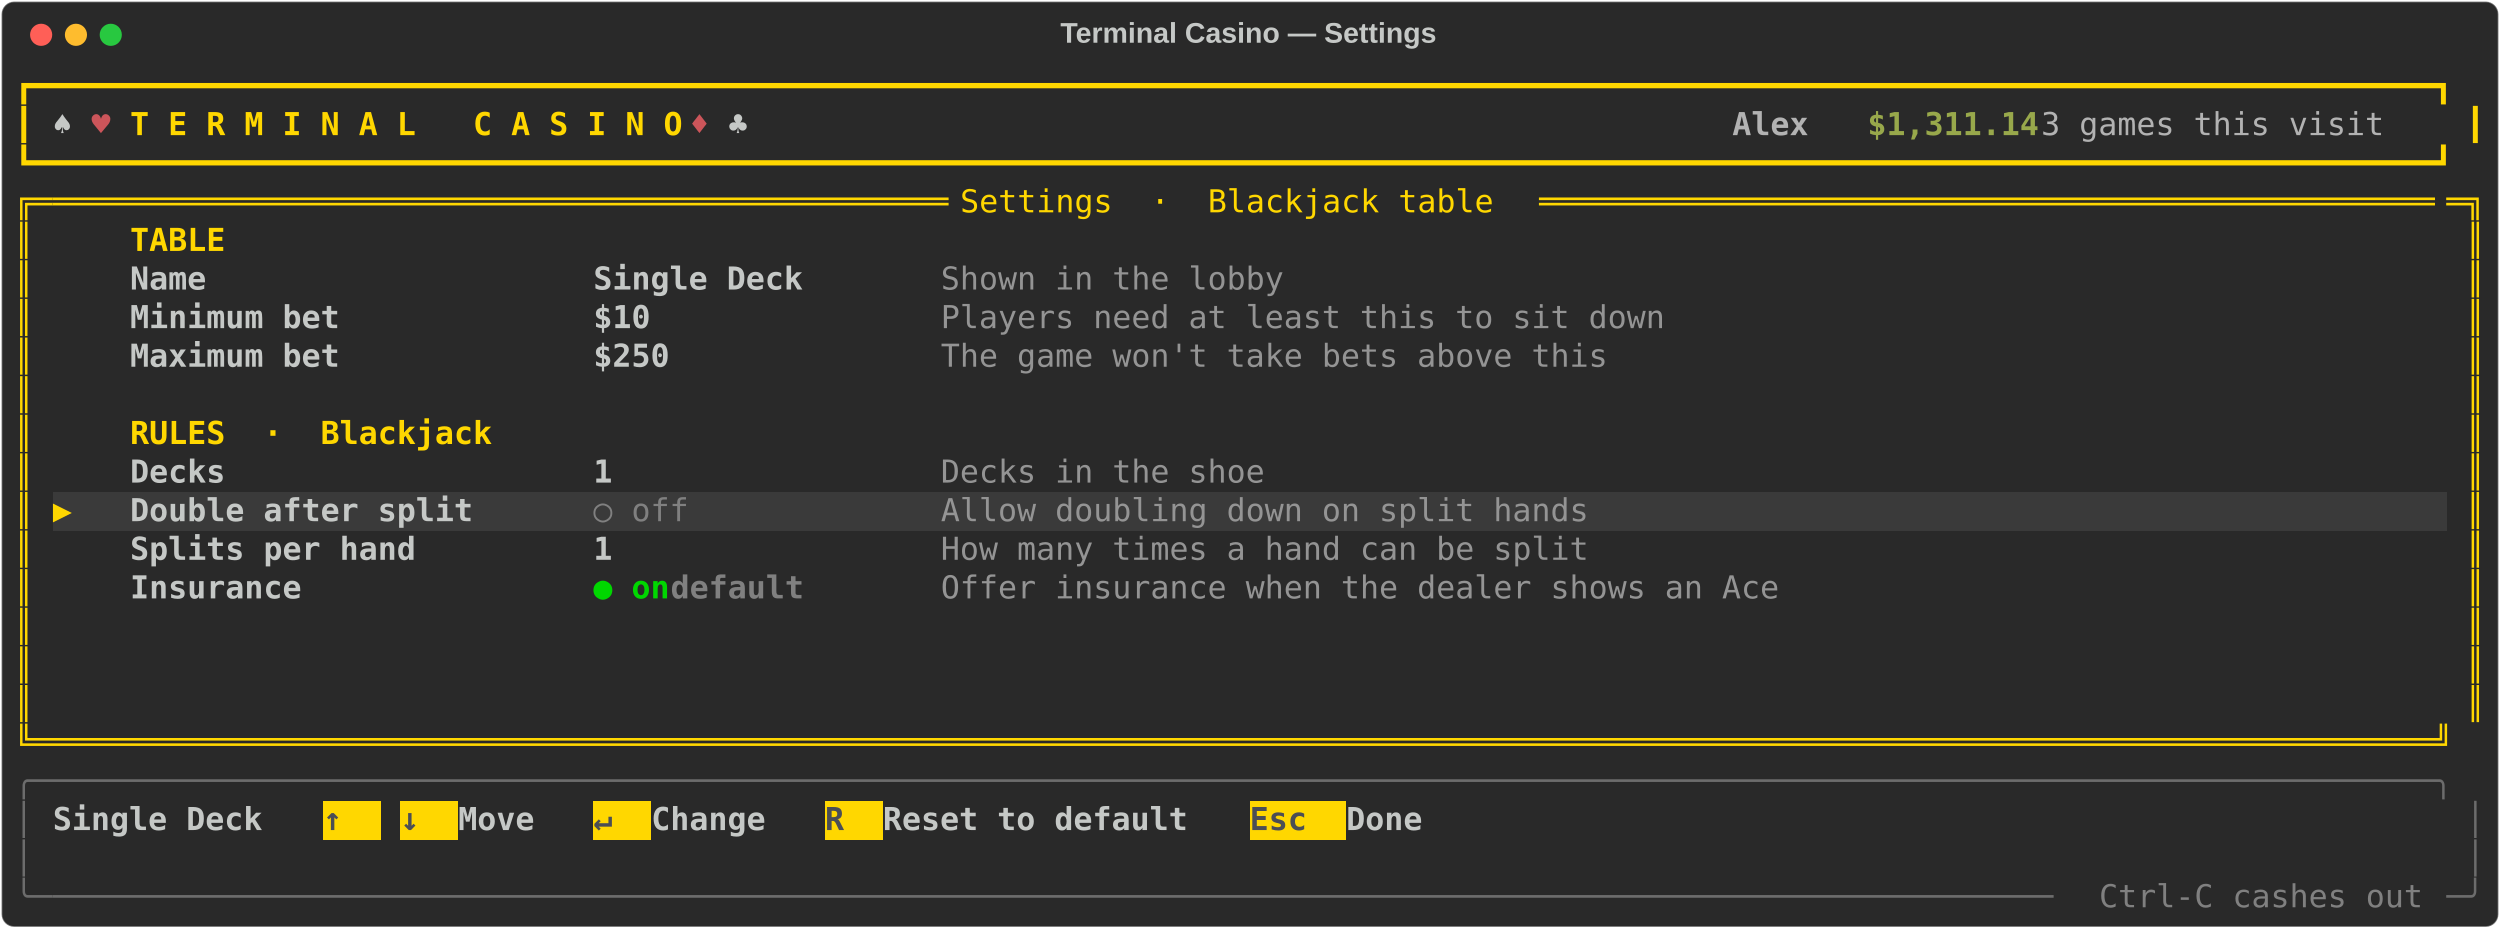
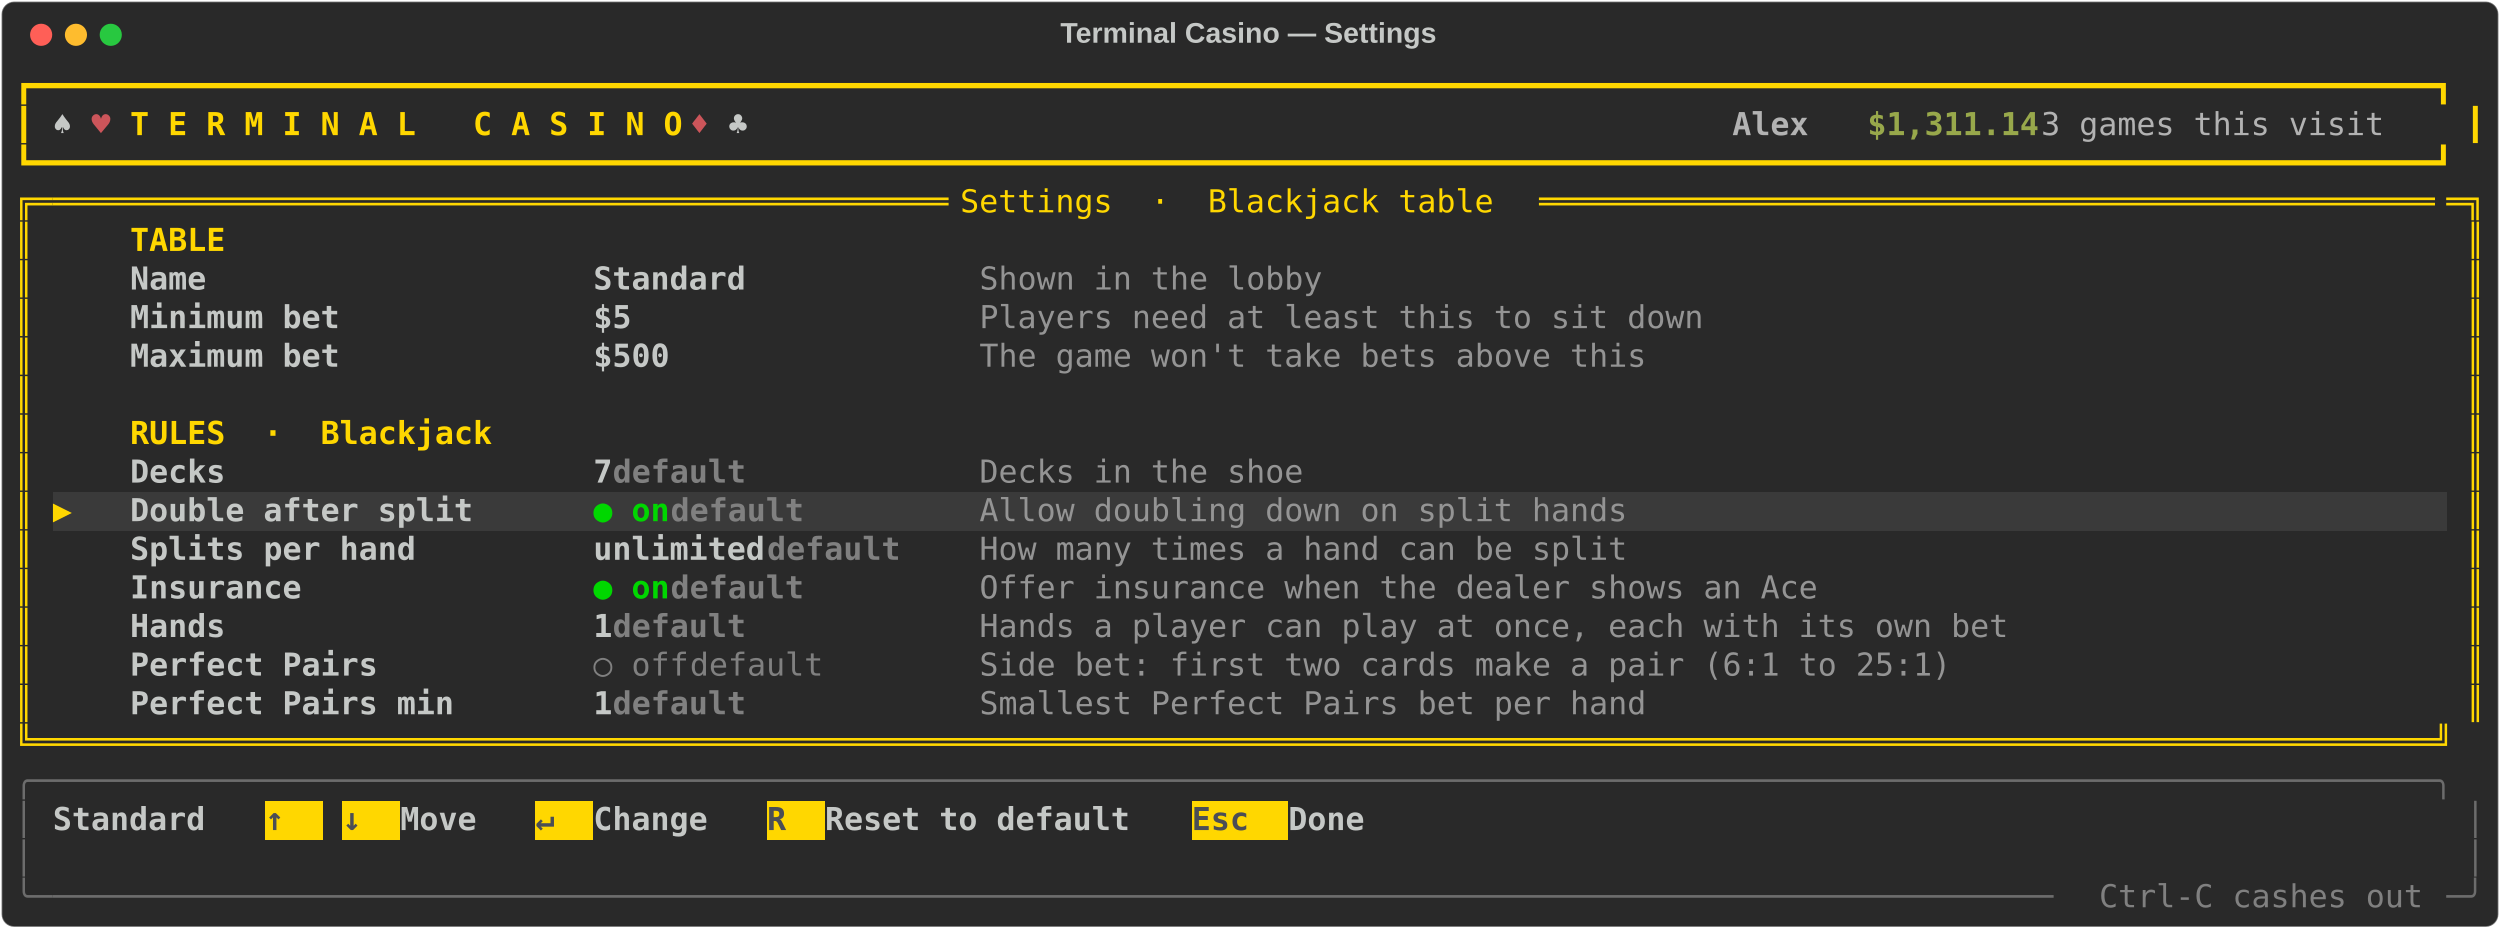
<svg xmlns="http://www.w3.org/2000/svg" class="rich-terminal" viewBox="0 0 1580 586.8">
  <style>

    @font-face {
        font-family: "Fira Code";
        src: local("FiraCode-Regular"),
                url("https://cdnjs.cloudflare.com/ajax/libs/firacode/6.2.0/woff2/FiraCode-Regular.woff2") format("woff2"),
                url("https://cdnjs.cloudflare.com/ajax/libs/firacode/6.2.0/woff/FiraCode-Regular.woff") format("woff");
        font-style: normal;
        font-weight: 400;
    }
    @font-face {
        font-family: "Fira Code";
        src: local("FiraCode-Bold"),
                url("https://cdnjs.cloudflare.com/ajax/libs/firacode/6.2.0/woff2/FiraCode-Bold.woff2") format("woff2"),
                url("https://cdnjs.cloudflare.com/ajax/libs/firacode/6.2.0/woff/FiraCode-Bold.woff") format("woff");
        font-style: bold;
        font-weight: 700;
    }

-     .terminal-1688200795-matrix {
+     .terminal-1757247206-matrix {
        font-family: Fira Code, monospace;
        font-size: 20px;
        line-height: 24.4px;
        font-variant-east-asian: full-width;
    }

-     .terminal-1688200795-title {
+     .terminal-1757247206-title {
        font-size: 18px;
        font-weight: bold;
        font-family: arial;
    }

-     .terminal-1688200795-r1 { fill: #ffd700 }
- .terminal-1688200795-r2 { fill: #c5c8c6 }
- .terminal-1688200795-r3 { fill: #c5c8c6;font-weight: bold }
- .terminal-1688200795-r4 { fill: #cc555a;font-weight: bold }
- .terminal-1688200795-r5 { fill: #ffd700;font-weight: bold }
- .terminal-1688200795-r6 { fill: #b2b2b2 }
- .terminal-1688200795-r7 { fill: #b2b2b2;font-weight: bold }
- .terminal-1688200795-r8 { fill: #98a84b;font-weight: bold }
- .terminal-1688200795-r9 { fill: #949494 }
- .terminal-1688200795-r10 { fill: #808080 }
- .terminal-1688200795-r11 { fill: #00d700;font-weight: bold }
- .terminal-1688200795-r12 { fill: #808080;font-weight: bold }
- .terminal-1688200795-r13 { fill: #6c6c6c }
- .terminal-1688200795-r14 { fill: #4b4e55;font-weight: bold }
- .terminal-1688200795-r15 { fill: #9e9e9e }
+     .terminal-1757247206-r1 { fill: #ffd700 }
+ .terminal-1757247206-r2 { fill: #c5c8c6 }
+ .terminal-1757247206-r3 { fill: #c5c8c6;font-weight: bold }
+ .terminal-1757247206-r4 { fill: #cc555a;font-weight: bold }
+ .terminal-1757247206-r5 { fill: #ffd700;font-weight: bold }
+ .terminal-1757247206-r6 { fill: #b2b2b2 }
+ .terminal-1757247206-r7 { fill: #b2b2b2;font-weight: bold }
+ .terminal-1757247206-r8 { fill: #98a84b;font-weight: bold }
+ .terminal-1757247206-r9 { fill: #949494 }
+ .terminal-1757247206-r10 { fill: #808080;font-weight: bold }
+ .terminal-1757247206-r11 { fill: #00d700;font-weight: bold }
+ .terminal-1757247206-r12 { fill: #808080 }
+ .terminal-1757247206-r13 { fill: #6c6c6c }
+ .terminal-1757247206-r14 { fill: #4b4e55;font-weight: bold }
+ .terminal-1757247206-r15 { fill: #9e9e9e }
    </style>
  <defs>
-     <clipPath id="terminal-1688200795-clip-terminal">
+     <clipPath id="terminal-1757247206-clip-terminal">
      <rect x="0" y="0" width="1560.6" height="535.8" />
    </clipPath>
-     <clipPath id="terminal-1688200795-line-0">
+     <clipPath id="terminal-1757247206-line-0">
      <rect x="0" y="1.5" width="1561.6" height="24.65" />
    </clipPath>
-     <clipPath id="terminal-1688200795-line-1">
+     <clipPath id="terminal-1757247206-line-1">
      <rect x="0" y="25.9" width="1561.6" height="24.65" />
    </clipPath>
-     <clipPath id="terminal-1688200795-line-2">
+     <clipPath id="terminal-1757247206-line-2">
      <rect x="0" y="50.3" width="1561.6" height="24.65" />
    </clipPath>
-     <clipPath id="terminal-1688200795-line-3">
+     <clipPath id="terminal-1757247206-line-3">
      <rect x="0" y="74.7" width="1561.6" height="24.65" />
    </clipPath>
-     <clipPath id="terminal-1688200795-line-4">
+     <clipPath id="terminal-1757247206-line-4">
      <rect x="0" y="99.1" width="1561.6" height="24.65" />
    </clipPath>
-     <clipPath id="terminal-1688200795-line-5">
+     <clipPath id="terminal-1757247206-line-5">
      <rect x="0" y="123.5" width="1561.6" height="24.65" />
    </clipPath>
-     <clipPath id="terminal-1688200795-line-6">
+     <clipPath id="terminal-1757247206-line-6">
      <rect x="0" y="147.9" width="1561.6" height="24.65" />
    </clipPath>
-     <clipPath id="terminal-1688200795-line-7">
+     <clipPath id="terminal-1757247206-line-7">
      <rect x="0" y="172.3" width="1561.6" height="24.65" />
    </clipPath>
-     <clipPath id="terminal-1688200795-line-8">
+     <clipPath id="terminal-1757247206-line-8">
      <rect x="0" y="196.7" width="1561.6" height="24.65" />
    </clipPath>
-     <clipPath id="terminal-1688200795-line-9">
+     <clipPath id="terminal-1757247206-line-9">
      <rect x="0" y="221.1" width="1561.6" height="24.65" />
    </clipPath>
-     <clipPath id="terminal-1688200795-line-10">
+     <clipPath id="terminal-1757247206-line-10">
      <rect x="0" y="245.5" width="1561.6" height="24.65" />
    </clipPath>
-     <clipPath id="terminal-1688200795-line-11">
+     <clipPath id="terminal-1757247206-line-11">
      <rect x="0" y="269.9" width="1561.6" height="24.65" />
    </clipPath>
-     <clipPath id="terminal-1688200795-line-12">
+     <clipPath id="terminal-1757247206-line-12">
      <rect x="0" y="294.3" width="1561.6" height="24.65" />
    </clipPath>
-     <clipPath id="terminal-1688200795-line-13">
+     <clipPath id="terminal-1757247206-line-13">
      <rect x="0" y="318.7" width="1561.6" height="24.65" />
    </clipPath>
-     <clipPath id="terminal-1688200795-line-14">
+     <clipPath id="terminal-1757247206-line-14">
      <rect x="0" y="343.1" width="1561.6" height="24.65" />
    </clipPath>
-     <clipPath id="terminal-1688200795-line-15">
+     <clipPath id="terminal-1757247206-line-15">
      <rect x="0" y="367.5" width="1561.6" height="24.65" />
    </clipPath>
-     <clipPath id="terminal-1688200795-line-16">
+     <clipPath id="terminal-1757247206-line-16">
      <rect x="0" y="391.9" width="1561.6" height="24.65" />
    </clipPath>
-     <clipPath id="terminal-1688200795-line-17">
+     <clipPath id="terminal-1757247206-line-17">
      <rect x="0" y="416.3" width="1561.6" height="24.65" />
    </clipPath>
-     <clipPath id="terminal-1688200795-line-18">
+     <clipPath id="terminal-1757247206-line-18">
      <rect x="0" y="440.7" width="1561.6" height="24.65" />
    </clipPath>
-     <clipPath id="terminal-1688200795-line-19">
+     <clipPath id="terminal-1757247206-line-19">
      <rect x="0" y="465.1" width="1561.6" height="24.65" />
    </clipPath>
-     <clipPath id="terminal-1688200795-line-20">
+     <clipPath id="terminal-1757247206-line-20">
      <rect x="0" y="489.5" width="1561.6" height="24.65" />
    </clipPath>
  </defs>
  <rect fill="#292929" stroke="rgba(255,255,255,0.35)" stroke-width="1" x="1" y="1" width="1578" height="584.8" rx="8" />
-   <text class="terminal-1688200795-title" fill="#c5c8c6" text-anchor="middle" x="789" y="27">Terminal Casino — Settings</text>
+   <text class="terminal-1757247206-title" fill="#c5c8c6" text-anchor="middle" x="789" y="27">Terminal Casino — Settings</text>
  <g transform="translate(26,22)">
    <circle cx="0" cy="0" r="7" fill="#ff5f57" />
    <circle cx="22" cy="0" r="7" fill="#febc2e" />
    <circle cx="44" cy="0" r="7" fill="#28c840" />
  </g>
-   <g transform="translate(9, 41)" clip-path="url(#terminal-1688200795-clip-terminal)">
+   <g transform="translate(9, 41)" clip-path="url(#terminal-1757247206-clip-terminal)">
    <rect fill="#3a3a3a" x="24.4" y="269.9" width="24.4" height="24.65" shape-rendering="crispEdges" />
    <rect fill="#3a3a3a" x="48.8" y="269.9" width="12.2" height="24.65" shape-rendering="crispEdges" />
    <rect fill="#3a3a3a" x="61" y="269.9" width="12.2" height="24.65" shape-rendering="crispEdges" />
    <rect fill="#3a3a3a" x="73.2" y="269.9" width="268.4" height="24.65" shape-rendering="crispEdges" />
    <rect fill="#3a3a3a" x="341.6" y="269.9" width="12.2" height="24.65" shape-rendering="crispEdges" />
    <rect fill="#3a3a3a" x="353.8" y="269.9" width="12.2" height="24.65" shape-rendering="crispEdges" />
-     <rect fill="#3a3a3a" x="366" y="269.9" width="195.2" height="24.65" shape-rendering="crispEdges" />
-     <rect fill="#3a3a3a" x="561.2" y="269.9" width="12.2" height="24.65" shape-rendering="crispEdges" />
-     <rect fill="#3a3a3a" x="573.4" y="269.9" width="12.2" height="24.65" shape-rendering="crispEdges" />
-     <rect fill="#3a3a3a" x="585.6" y="269.9" width="951.6" height="24.65" shape-rendering="crispEdges" />
-     <rect fill="#ffd700" x="195.2" y="465.1" width="36.6" height="24.65" shape-rendering="crispEdges" />
-     <rect fill="#ffd700" x="244" y="465.1" width="36.6" height="24.65" shape-rendering="crispEdges" />
-     <rect fill="#ffd700" x="366" y="465.1" width="36.6" height="24.65" shape-rendering="crispEdges" />
-     <rect fill="#ffd700" x="512.4" y="465.1" width="36.6" height="24.65" shape-rendering="crispEdges" />
-     <rect fill="#ffd700" x="780.8" y="465.1" width="61" height="24.65" shape-rendering="crispEdges" />
-     <g class="terminal-1688200795-matrix">
-       <text class="terminal-1688200795-r1" x="0" y="20" textLength="1561.6" clip-path="url(#terminal-1688200795-line-0)">┏━━━━━━━━━━━━━━━━━━━━━━━━━━━━━━━━━━━━━━━━━━━━━━━━━━━━━━━━━━━━━━━━━━━━━━━━━━━━━━━━━━━━━━━━━━━━━━━━━━━━━━━━━━━━━━━━━━━━━━━━━━━━━━┓</text>
-       <text class="terminal-1688200795-r2" x="1561.6" y="20" textLength="12.2" clip-path="url(#terminal-1688200795-line-0)">
- </text>
-       <text class="terminal-1688200795-r1" x="0" y="44.4" textLength="12.2" clip-path="url(#terminal-1688200795-line-1)">┃</text>
-       <text class="terminal-1688200795-r3" x="24.4" y="44.4" textLength="24.4" clip-path="url(#terminal-1688200795-line-1)">♠ </text>
-       <text class="terminal-1688200795-r4" x="48.8" y="44.4" textLength="24.4" clip-path="url(#terminal-1688200795-line-1)">♥ </text>
-       <text class="terminal-1688200795-r5" x="73.2" y="44.4" textLength="353.8" clip-path="url(#terminal-1688200795-line-1)">T E R M I N A L   C A S I N O</text>
-       <text class="terminal-1688200795-r4" x="427" y="44.4" textLength="24.4" clip-path="url(#terminal-1688200795-line-1)"> ♦</text>
-       <text class="terminal-1688200795-r3" x="451.4" y="44.4" textLength="24.4" clip-path="url(#terminal-1688200795-line-1)"> ♣</text>
-       <text class="terminal-1688200795-r7" x="1085.8" y="44.4" textLength="48.8" clip-path="url(#terminal-1688200795-line-1)">Alex</text>
-       <text class="terminal-1688200795-r8" x="1171.2" y="44.4" textLength="109.8" clip-path="url(#terminal-1688200795-line-1)">$1,311.14</text>
-       <text class="terminal-1688200795-r6" x="1281" y="44.4" textLength="256.2" clip-path="url(#terminal-1688200795-line-1)">   3 games this visit</text>
-       <text class="terminal-1688200795-r1" x="1549.4" y="44.4" textLength="12.2" clip-path="url(#terminal-1688200795-line-1)">┃</text>
-       <text class="terminal-1688200795-r2" x="1561.6" y="44.4" textLength="12.2" clip-path="url(#terminal-1688200795-line-1)">
- </text>
-       <text class="terminal-1688200795-r1" x="0" y="68.8" textLength="1561.6" clip-path="url(#terminal-1688200795-line-2)">┗━━━━━━━━━━━━━━━━━━━━━━━━━━━━━━━━━━━━━━━━━━━━━━━━━━━━━━━━━━━━━━━━━━━━━━━━━━━━━━━━━━━━━━━━━━━━━━━━━━━━━━━━━━━━━━━━━━━━━━━━━━━━━━┛</text>
-       <text class="terminal-1688200795-r2" x="1561.6" y="68.8" textLength="12.2" clip-path="url(#terminal-1688200795-line-2)">
- </text>
-       <text class="terminal-1688200795-r1" x="0" y="93.2" textLength="24.4" clip-path="url(#terminal-1688200795-line-3)">╔═</text>
-       <text class="terminal-1688200795-r1" x="24.4" y="93.2" textLength="573.4" clip-path="url(#terminal-1688200795-line-3)">═══════════════════════════════════════════════</text>
-       <text class="terminal-1688200795-r1" x="597.8" y="93.2" textLength="366" clip-path="url(#terminal-1688200795-line-3)"> Settings  ·  Blackjack table </text>
-       <text class="terminal-1688200795-r1" x="963.8" y="93.2" textLength="573.4" clip-path="url(#terminal-1688200795-line-3)">═══════════════════════════════════════════════</text>
-       <text class="terminal-1688200795-r1" x="1537.2" y="93.2" textLength="24.4" clip-path="url(#terminal-1688200795-line-3)">═╗</text>
-       <text class="terminal-1688200795-r2" x="1561.6" y="93.2" textLength="12.2" clip-path="url(#terminal-1688200795-line-3)">
- </text>
-       <text class="terminal-1688200795-r1" x="0" y="117.6" textLength="12.2" clip-path="url(#terminal-1688200795-line-4)">║</text>
-       <text class="terminal-1688200795-r5" x="73.2" y="117.6" textLength="268.4" clip-path="url(#terminal-1688200795-line-4)">TABLE                 </text>
-       <text class="terminal-1688200795-r1" x="1549.4" y="117.6" textLength="12.2" clip-path="url(#terminal-1688200795-line-4)">║</text>
-       <text class="terminal-1688200795-r2" x="1561.6" y="117.6" textLength="12.2" clip-path="url(#terminal-1688200795-line-4)">
- </text>
-       <text class="terminal-1688200795-r1" x="0" y="142" textLength="12.2" clip-path="url(#terminal-1688200795-line-5)">║</text>
-       <text class="terminal-1688200795-r3" x="73.2" y="142" textLength="268.4" clip-path="url(#terminal-1688200795-line-5)">Name                  </text>
-       <text class="terminal-1688200795-r3" x="366" y="142" textLength="195.2" clip-path="url(#terminal-1688200795-line-5)">Single Deck     </text>
-       <text class="terminal-1688200795-r9" x="585.6" y="142" textLength="951.6" clip-path="url(#terminal-1688200795-line-5)">Shown in the lobby                                                            </text>
-       <text class="terminal-1688200795-r1" x="1549.4" y="142" textLength="12.2" clip-path="url(#terminal-1688200795-line-5)">║</text>
-       <text class="terminal-1688200795-r2" x="1561.6" y="142" textLength="12.2" clip-path="url(#terminal-1688200795-line-5)">
- </text>
-       <text class="terminal-1688200795-r1" x="0" y="166.4" textLength="12.2" clip-path="url(#terminal-1688200795-line-6)">║</text>
-       <text class="terminal-1688200795-r3" x="73.2" y="166.4" textLength="268.4" clip-path="url(#terminal-1688200795-line-6)">Minimum bet           </text>
-       <text class="terminal-1688200795-r3" x="366" y="166.4" textLength="195.2" clip-path="url(#terminal-1688200795-line-6)">$10             </text>
-       <text class="terminal-1688200795-r9" x="585.6" y="166.4" textLength="951.6" clip-path="url(#terminal-1688200795-line-6)">Players need at least this to sit down                                        </text>
-       <text class="terminal-1688200795-r1" x="1549.4" y="166.4" textLength="12.2" clip-path="url(#terminal-1688200795-line-6)">║</text>
-       <text class="terminal-1688200795-r2" x="1561.6" y="166.4" textLength="12.2" clip-path="url(#terminal-1688200795-line-6)">
- </text>
-       <text class="terminal-1688200795-r1" x="0" y="190.8" textLength="12.2" clip-path="url(#terminal-1688200795-line-7)">║</text>
-       <text class="terminal-1688200795-r3" x="73.2" y="190.8" textLength="268.4" clip-path="url(#terminal-1688200795-line-7)">Maximum bet           </text>
-       <text class="terminal-1688200795-r3" x="366" y="190.8" textLength="195.2" clip-path="url(#terminal-1688200795-line-7)">$250            </text>
-       <text class="terminal-1688200795-r9" x="585.6" y="190.8" textLength="951.6" clip-path="url(#terminal-1688200795-line-7)">The game won't take bets above this                                           </text>
-       <text class="terminal-1688200795-r1" x="1549.4" y="190.8" textLength="12.2" clip-path="url(#terminal-1688200795-line-7)">║</text>
-       <text class="terminal-1688200795-r2" x="1561.6" y="190.8" textLength="12.2" clip-path="url(#terminal-1688200795-line-7)">
- </text>
-       <text class="terminal-1688200795-r1" x="0" y="215.2" textLength="12.2" clip-path="url(#terminal-1688200795-line-8)">║</text>
-       <text class="terminal-1688200795-r1" x="1549.4" y="215.2" textLength="12.2" clip-path="url(#terminal-1688200795-line-8)">║</text>
-       <text class="terminal-1688200795-r2" x="1561.6" y="215.2" textLength="12.2" clip-path="url(#terminal-1688200795-line-8)">
- </text>
-       <text class="terminal-1688200795-r1" x="0" y="239.6" textLength="12.2" clip-path="url(#terminal-1688200795-line-9)">║</text>
-       <text class="terminal-1688200795-r5" x="73.2" y="239.6" textLength="268.4" clip-path="url(#terminal-1688200795-line-9)">RULES  ·  Blackjack   </text>
-       <text class="terminal-1688200795-r1" x="1549.4" y="239.6" textLength="12.2" clip-path="url(#terminal-1688200795-line-9)">║</text>
-       <text class="terminal-1688200795-r2" x="1561.6" y="239.6" textLength="12.2" clip-path="url(#terminal-1688200795-line-9)">
- </text>
-       <text class="terminal-1688200795-r1" x="0" y="264" textLength="12.2" clip-path="url(#terminal-1688200795-line-10)">║</text>
-       <text class="terminal-1688200795-r3" x="73.2" y="264" textLength="268.4" clip-path="url(#terminal-1688200795-line-10)">Decks                 </text>
-       <text class="terminal-1688200795-r3" x="366" y="264" textLength="195.2" clip-path="url(#terminal-1688200795-line-10)">1               </text>
-       <text class="terminal-1688200795-r9" x="585.6" y="264" textLength="951.6" clip-path="url(#terminal-1688200795-line-10)">Decks in the shoe                                                             </text>
-       <text class="terminal-1688200795-r1" x="1549.4" y="264" textLength="12.2" clip-path="url(#terminal-1688200795-line-10)">║</text>
-       <text class="terminal-1688200795-r2" x="1561.6" y="264" textLength="12.2" clip-path="url(#terminal-1688200795-line-10)">
- </text>
-       <text class="terminal-1688200795-r1" x="0" y="288.4" textLength="12.2" clip-path="url(#terminal-1688200795-line-11)">║</text>
-       <text class="terminal-1688200795-r5" x="24.4" y="288.4" textLength="24.4" clip-path="url(#terminal-1688200795-line-11)">▶ </text>
-       <text class="terminal-1688200795-r3" x="73.2" y="288.4" textLength="268.4" clip-path="url(#terminal-1688200795-line-11)">Double after split    </text>
-       <text class="terminal-1688200795-r10" x="366" y="288.4" textLength="195.2" clip-path="url(#terminal-1688200795-line-11)">○ off           </text>
-       <text class="terminal-1688200795-r9" x="585.6" y="288.4" textLength="951.6" clip-path="url(#terminal-1688200795-line-11)">Allow doubling down on split hands                                            </text>
-       <text class="terminal-1688200795-r1" x="1549.4" y="288.4" textLength="12.2" clip-path="url(#terminal-1688200795-line-11)">║</text>
-       <text class="terminal-1688200795-r2" x="1561.6" y="288.4" textLength="12.2" clip-path="url(#terminal-1688200795-line-11)">
- </text>
-       <text class="terminal-1688200795-r1" x="0" y="312.8" textLength="12.2" clip-path="url(#terminal-1688200795-line-12)">║</text>
-       <text class="terminal-1688200795-r3" x="73.2" y="312.8" textLength="268.4" clip-path="url(#terminal-1688200795-line-12)">Splits per hand       </text>
-       <text class="terminal-1688200795-r3" x="366" y="312.8" textLength="195.2" clip-path="url(#terminal-1688200795-line-12)">1               </text>
-       <text class="terminal-1688200795-r9" x="585.6" y="312.8" textLength="951.6" clip-path="url(#terminal-1688200795-line-12)">How many times a hand can be split                                            </text>
-       <text class="terminal-1688200795-r1" x="1549.4" y="312.8" textLength="12.2" clip-path="url(#terminal-1688200795-line-12)">║</text>
-       <text class="terminal-1688200795-r2" x="1561.6" y="312.8" textLength="12.2" clip-path="url(#terminal-1688200795-line-12)">
- </text>
-       <text class="terminal-1688200795-r1" x="0" y="337.2" textLength="12.2" clip-path="url(#terminal-1688200795-line-13)">║</text>
-       <text class="terminal-1688200795-r3" x="73.2" y="337.2" textLength="268.4" clip-path="url(#terminal-1688200795-line-13)">Insurance             </text>
-       <text class="terminal-1688200795-r11" x="366" y="337.2" textLength="48.8" clip-path="url(#terminal-1688200795-line-13)">● on</text>
-       <text class="terminal-1688200795-r12" x="414.8" y="337.2" textLength="109.8" clip-path="url(#terminal-1688200795-line-13)">  default</text>
-       <text class="terminal-1688200795-r9" x="585.6" y="337.2" textLength="951.6" clip-path="url(#terminal-1688200795-line-13)">Offer insurance when the dealer shows an Ace                                  </text>
-       <text class="terminal-1688200795-r1" x="1549.4" y="337.2" textLength="12.2" clip-path="url(#terminal-1688200795-line-13)">║</text>
-       <text class="terminal-1688200795-r2" x="1561.6" y="337.2" textLength="12.2" clip-path="url(#terminal-1688200795-line-13)">
- </text>
-       <text class="terminal-1688200795-r1" x="0" y="361.6" textLength="12.2" clip-path="url(#terminal-1688200795-line-14)">║</text>
-       <text class="terminal-1688200795-r1" x="1549.4" y="361.6" textLength="12.2" clip-path="url(#terminal-1688200795-line-14)">║</text>
-       <text class="terminal-1688200795-r2" x="1561.6" y="361.6" textLength="12.2" clip-path="url(#terminal-1688200795-line-14)">
- </text>
-       <text class="terminal-1688200795-r1" x="0" y="386" textLength="12.2" clip-path="url(#terminal-1688200795-line-15)">║</text>
-       <text class="terminal-1688200795-r1" x="1549.4" y="386" textLength="12.2" clip-path="url(#terminal-1688200795-line-15)">║</text>
-       <text class="terminal-1688200795-r2" x="1561.6" y="386" textLength="12.2" clip-path="url(#terminal-1688200795-line-15)">
- </text>
-       <text class="terminal-1688200795-r1" x="0" y="410.4" textLength="12.2" clip-path="url(#terminal-1688200795-line-16)">║</text>
-       <text class="terminal-1688200795-r1" x="1549.4" y="410.4" textLength="12.2" clip-path="url(#terminal-1688200795-line-16)">║</text>
-       <text class="terminal-1688200795-r2" x="1561.6" y="410.4" textLength="12.2" clip-path="url(#terminal-1688200795-line-16)">
- </text>
-       <text class="terminal-1688200795-r1" x="0" y="434.8" textLength="1561.6" clip-path="url(#terminal-1688200795-line-17)">╚══════════════════════════════════════════════════════════════════════════════════════════════════════════════════════════════╝</text>
-       <text class="terminal-1688200795-r2" x="1561.6" y="434.8" textLength="12.2" clip-path="url(#terminal-1688200795-line-17)">
- </text>
-       <text class="terminal-1688200795-r13" x="0" y="459.2" textLength="1561.6" clip-path="url(#terminal-1688200795-line-18)">╭──────────────────────────────────────────────────────────────────────────────────────────────────────────────────────────────╮</text>
-       <text class="terminal-1688200795-r2" x="1561.6" y="459.2" textLength="12.2" clip-path="url(#terminal-1688200795-line-18)">
- </text>
-       <text class="terminal-1688200795-r13" x="0" y="483.6" textLength="12.2" clip-path="url(#terminal-1688200795-line-19)">│</text>
-       <text class="terminal-1688200795-r3" x="24.4" y="483.6" textLength="134.2" clip-path="url(#terminal-1688200795-line-19)">Single Deck</text>
-       <text class="terminal-1688200795-r14" x="195.2" y="483.6" textLength="36.6" clip-path="url(#terminal-1688200795-line-19)"> ↑ </text>
-       <text class="terminal-1688200795-r14" x="244" y="483.6" textLength="36.6" clip-path="url(#terminal-1688200795-line-19)"> ↓ </text>
-       <text class="terminal-1688200795-r3" x="280.6" y="483.6" textLength="61" clip-path="url(#terminal-1688200795-line-19)"> Move</text>
-       <text class="terminal-1688200795-r14" x="366" y="483.6" textLength="36.6" clip-path="url(#terminal-1688200795-line-19)"> ↵ </text>
-       <text class="terminal-1688200795-r3" x="402.6" y="483.6" textLength="85.4" clip-path="url(#terminal-1688200795-line-19)"> Change</text>
-       <text class="terminal-1688200795-r14" x="512.4" y="483.6" textLength="36.6" clip-path="url(#terminal-1688200795-line-19)"> R </text>
-       <text class="terminal-1688200795-r3" x="549" y="483.6" textLength="207.4" clip-path="url(#terminal-1688200795-line-19)"> Reset to default</text>
-       <text class="terminal-1688200795-r14" x="780.8" y="483.6" textLength="61" clip-path="url(#terminal-1688200795-line-19)"> Esc </text>
-       <text class="terminal-1688200795-r3" x="841.8" y="483.6" textLength="61" clip-path="url(#terminal-1688200795-line-19)"> Done</text>
-       <text class="terminal-1688200795-r13" x="1549.4" y="483.6" textLength="12.2" clip-path="url(#terminal-1688200795-line-19)">│</text>
-       <text class="terminal-1688200795-r2" x="1561.6" y="483.6" textLength="12.2" clip-path="url(#terminal-1688200795-line-19)">
- </text>
-       <text class="terminal-1688200795-r13" x="0" y="508" textLength="12.2" clip-path="url(#terminal-1688200795-line-20)">│</text>
-       <text class="terminal-1688200795-r13" x="1549.4" y="508" textLength="12.2" clip-path="url(#terminal-1688200795-line-20)">│</text>
-       <text class="terminal-1688200795-r2" x="1561.6" y="508" textLength="12.2" clip-path="url(#terminal-1688200795-line-20)">
- </text>
-       <text class="terminal-1688200795-r13" x="0" y="532.4" textLength="24.4" clip-path="url(#terminal-1688200795-line-21)">╰─</text>
-       <text class="terminal-1688200795-r13" x="24.4" y="532.4" textLength="1281" clip-path="url(#terminal-1688200795-line-21)">─────────────────────────────────────────────────────────────────────────────────────────────────────────</text>
-       <text class="terminal-1688200795-r10" x="1317.6" y="532.4" textLength="207.4" clip-path="url(#terminal-1688200795-line-21)">Ctrl-C cashes out</text>
-       <text class="terminal-1688200795-r13" x="1537.2" y="532.4" textLength="24.4" clip-path="url(#terminal-1688200795-line-21)">─╯</text>
-       <text class="terminal-1688200795-r2" x="1561.6" y="532.4" textLength="12.2" clip-path="url(#terminal-1688200795-line-21)">
+     <rect fill="#3a3a3a" x="366" y="269.9" width="48.8" height="24.65" shape-rendering="crispEdges" />
+     <rect fill="#3a3a3a" x="414.8" y="269.9" width="109.8" height="24.65" shape-rendering="crispEdges" />
+     <rect fill="#3a3a3a" x="524.6" y="269.9" width="61" height="24.65" shape-rendering="crispEdges" />
+     <rect fill="#3a3a3a" x="585.6" y="269.9" width="12.2" height="24.65" shape-rendering="crispEdges" />
+     <rect fill="#3a3a3a" x="597.8" y="269.9" width="12.2" height="24.65" shape-rendering="crispEdges" />
+     <rect fill="#3a3a3a" x="610" y="269.9" width="927.2" height="24.65" shape-rendering="crispEdges" />
+     <rect fill="#ffd700" x="158.6" y="465.1" width="36.6" height="24.65" shape-rendering="crispEdges" />
+     <rect fill="#ffd700" x="207.4" y="465.1" width="36.6" height="24.65" shape-rendering="crispEdges" />
+     <rect fill="#ffd700" x="329.4" y="465.1" width="36.6" height="24.65" shape-rendering="crispEdges" />
+     <rect fill="#ffd700" x="475.8" y="465.1" width="36.6" height="24.65" shape-rendering="crispEdges" />
+     <rect fill="#ffd700" x="744.2" y="465.1" width="61" height="24.65" shape-rendering="crispEdges" />
+     <g class="terminal-1757247206-matrix">
+       <text class="terminal-1757247206-r1" x="0" y="20" textLength="1561.6" clip-path="url(#terminal-1757247206-line-0)">┏━━━━━━━━━━━━━━━━━━━━━━━━━━━━━━━━━━━━━━━━━━━━━━━━━━━━━━━━━━━━━━━━━━━━━━━━━━━━━━━━━━━━━━━━━━━━━━━━━━━━━━━━━━━━━━━━━━━━━━━━━━━━━━┓</text>
+       <text class="terminal-1757247206-r2" x="1561.6" y="20" textLength="12.2" clip-path="url(#terminal-1757247206-line-0)">
+ </text>
+       <text class="terminal-1757247206-r1" x="0" y="44.4" textLength="12.2" clip-path="url(#terminal-1757247206-line-1)">┃</text>
+       <text class="terminal-1757247206-r3" x="24.4" y="44.4" textLength="24.4" clip-path="url(#terminal-1757247206-line-1)">♠ </text>
+       <text class="terminal-1757247206-r4" x="48.8" y="44.4" textLength="24.4" clip-path="url(#terminal-1757247206-line-1)">♥ </text>
+       <text class="terminal-1757247206-r5" x="73.2" y="44.4" textLength="353.8" clip-path="url(#terminal-1757247206-line-1)">T E R M I N A L   C A S I N O</text>
+       <text class="terminal-1757247206-r4" x="427" y="44.4" textLength="24.4" clip-path="url(#terminal-1757247206-line-1)"> ♦</text>
+       <text class="terminal-1757247206-r3" x="451.4" y="44.4" textLength="24.4" clip-path="url(#terminal-1757247206-line-1)"> ♣</text>
+       <text class="terminal-1757247206-r7" x="1085.8" y="44.4" textLength="48.8" clip-path="url(#terminal-1757247206-line-1)">Alex</text>
+       <text class="terminal-1757247206-r8" x="1171.2" y="44.4" textLength="109.8" clip-path="url(#terminal-1757247206-line-1)">$1,311.14</text>
+       <text class="terminal-1757247206-r6" x="1281" y="44.4" textLength="256.2" clip-path="url(#terminal-1757247206-line-1)">   3 games this visit</text>
+       <text class="terminal-1757247206-r1" x="1549.4" y="44.4" textLength="12.2" clip-path="url(#terminal-1757247206-line-1)">┃</text>
+       <text class="terminal-1757247206-r2" x="1561.6" y="44.4" textLength="12.2" clip-path="url(#terminal-1757247206-line-1)">
+ </text>
+       <text class="terminal-1757247206-r1" x="0" y="68.8" textLength="1561.6" clip-path="url(#terminal-1757247206-line-2)">┗━━━━━━━━━━━━━━━━━━━━━━━━━━━━━━━━━━━━━━━━━━━━━━━━━━━━━━━━━━━━━━━━━━━━━━━━━━━━━━━━━━━━━━━━━━━━━━━━━━━━━━━━━━━━━━━━━━━━━━━━━━━━━━┛</text>
+       <text class="terminal-1757247206-r2" x="1561.6" y="68.8" textLength="12.2" clip-path="url(#terminal-1757247206-line-2)">
+ </text>
+       <text class="terminal-1757247206-r1" x="0" y="93.2" textLength="24.4" clip-path="url(#terminal-1757247206-line-3)">╔═</text>
+       <text class="terminal-1757247206-r1" x="24.4" y="93.2" textLength="573.4" clip-path="url(#terminal-1757247206-line-3)">═══════════════════════════════════════════════</text>
+       <text class="terminal-1757247206-r1" x="597.8" y="93.2" textLength="366" clip-path="url(#terminal-1757247206-line-3)"> Settings  ·  Blackjack table </text>
+       <text class="terminal-1757247206-r1" x="963.8" y="93.2" textLength="573.4" clip-path="url(#terminal-1757247206-line-3)">═══════════════════════════════════════════════</text>
+       <text class="terminal-1757247206-r1" x="1537.2" y="93.2" textLength="24.4" clip-path="url(#terminal-1757247206-line-3)">═╗</text>
+       <text class="terminal-1757247206-r2" x="1561.6" y="93.2" textLength="12.2" clip-path="url(#terminal-1757247206-line-3)">
+ </text>
+       <text class="terminal-1757247206-r1" x="0" y="117.6" textLength="12.2" clip-path="url(#terminal-1757247206-line-4)">║</text>
+       <text class="terminal-1757247206-r5" x="73.2" y="117.6" textLength="268.4" clip-path="url(#terminal-1757247206-line-4)">TABLE                 </text>
+       <text class="terminal-1757247206-r1" x="1549.4" y="117.6" textLength="12.2" clip-path="url(#terminal-1757247206-line-4)">║</text>
+       <text class="terminal-1757247206-r2" x="1561.6" y="117.6" textLength="12.2" clip-path="url(#terminal-1757247206-line-4)">
+ </text>
+       <text class="terminal-1757247206-r1" x="0" y="142" textLength="12.2" clip-path="url(#terminal-1757247206-line-5)">║</text>
+       <text class="terminal-1757247206-r3" x="73.2" y="142" textLength="268.4" clip-path="url(#terminal-1757247206-line-5)">Name                  </text>
+       <text class="terminal-1757247206-r3" x="366" y="142" textLength="219.6" clip-path="url(#terminal-1757247206-line-5)">Standard          </text>
+       <text class="terminal-1757247206-r9" x="610" y="142" textLength="927.2" clip-path="url(#terminal-1757247206-line-5)">Shown in the lobby                                                          </text>
+       <text class="terminal-1757247206-r1" x="1549.4" y="142" textLength="12.2" clip-path="url(#terminal-1757247206-line-5)">║</text>
+       <text class="terminal-1757247206-r2" x="1561.6" y="142" textLength="12.2" clip-path="url(#terminal-1757247206-line-5)">
+ </text>
+       <text class="terminal-1757247206-r1" x="0" y="166.4" textLength="12.2" clip-path="url(#terminal-1757247206-line-6)">║</text>
+       <text class="terminal-1757247206-r3" x="73.2" y="166.4" textLength="268.4" clip-path="url(#terminal-1757247206-line-6)">Minimum bet           </text>
+       <text class="terminal-1757247206-r3" x="366" y="166.4" textLength="219.6" clip-path="url(#terminal-1757247206-line-6)">$5                </text>
+       <text class="terminal-1757247206-r9" x="610" y="166.4" textLength="927.2" clip-path="url(#terminal-1757247206-line-6)">Players need at least this to sit down                                      </text>
+       <text class="terminal-1757247206-r1" x="1549.4" y="166.4" textLength="12.2" clip-path="url(#terminal-1757247206-line-6)">║</text>
+       <text class="terminal-1757247206-r2" x="1561.6" y="166.4" textLength="12.2" clip-path="url(#terminal-1757247206-line-6)">
+ </text>
+       <text class="terminal-1757247206-r1" x="0" y="190.8" textLength="12.2" clip-path="url(#terminal-1757247206-line-7)">║</text>
+       <text class="terminal-1757247206-r3" x="73.2" y="190.8" textLength="268.4" clip-path="url(#terminal-1757247206-line-7)">Maximum bet           </text>
+       <text class="terminal-1757247206-r3" x="366" y="190.8" textLength="219.6" clip-path="url(#terminal-1757247206-line-7)">$500              </text>
+       <text class="terminal-1757247206-r9" x="610" y="190.8" textLength="927.2" clip-path="url(#terminal-1757247206-line-7)">The game won't take bets above this                                         </text>
+       <text class="terminal-1757247206-r1" x="1549.4" y="190.8" textLength="12.2" clip-path="url(#terminal-1757247206-line-7)">║</text>
+       <text class="terminal-1757247206-r2" x="1561.6" y="190.8" textLength="12.2" clip-path="url(#terminal-1757247206-line-7)">
+ </text>
+       <text class="terminal-1757247206-r1" x="0" y="215.2" textLength="12.2" clip-path="url(#terminal-1757247206-line-8)">║</text>
+       <text class="terminal-1757247206-r1" x="1549.4" y="215.2" textLength="12.2" clip-path="url(#terminal-1757247206-line-8)">║</text>
+       <text class="terminal-1757247206-r2" x="1561.6" y="215.2" textLength="12.2" clip-path="url(#terminal-1757247206-line-8)">
+ </text>
+       <text class="terminal-1757247206-r1" x="0" y="239.6" textLength="12.2" clip-path="url(#terminal-1757247206-line-9)">║</text>
+       <text class="terminal-1757247206-r5" x="73.2" y="239.6" textLength="268.4" clip-path="url(#terminal-1757247206-line-9)">RULES  ·  Blackjack   </text>
+       <text class="terminal-1757247206-r1" x="1549.4" y="239.6" textLength="12.2" clip-path="url(#terminal-1757247206-line-9)">║</text>
+       <text class="terminal-1757247206-r2" x="1561.6" y="239.6" textLength="12.2" clip-path="url(#terminal-1757247206-line-9)">
+ </text>
+       <text class="terminal-1757247206-r1" x="0" y="264" textLength="12.2" clip-path="url(#terminal-1757247206-line-10)">║</text>
+       <text class="terminal-1757247206-r3" x="73.2" y="264" textLength="268.4" clip-path="url(#terminal-1757247206-line-10)">Decks                 </text>
+       <text class="terminal-1757247206-r3" x="366" y="264" textLength="12.2" clip-path="url(#terminal-1757247206-line-10)">7</text>
+       <text class="terminal-1757247206-r10" x="378.2" y="264" textLength="109.8" clip-path="url(#terminal-1757247206-line-10)">  default</text>
+       <text class="terminal-1757247206-r9" x="610" y="264" textLength="927.2" clip-path="url(#terminal-1757247206-line-10)">Decks in the shoe                                                           </text>
+       <text class="terminal-1757247206-r1" x="1549.4" y="264" textLength="12.2" clip-path="url(#terminal-1757247206-line-10)">║</text>
+       <text class="terminal-1757247206-r2" x="1561.6" y="264" textLength="12.2" clip-path="url(#terminal-1757247206-line-10)">
+ </text>
+       <text class="terminal-1757247206-r1" x="0" y="288.4" textLength="12.2" clip-path="url(#terminal-1757247206-line-11)">║</text>
+       <text class="terminal-1757247206-r5" x="24.4" y="288.4" textLength="24.4" clip-path="url(#terminal-1757247206-line-11)">▶ </text>
+       <text class="terminal-1757247206-r3" x="73.2" y="288.4" textLength="268.4" clip-path="url(#terminal-1757247206-line-11)">Double after split    </text>
+       <text class="terminal-1757247206-r11" x="366" y="288.4" textLength="48.8" clip-path="url(#terminal-1757247206-line-11)">● on</text>
+       <text class="terminal-1757247206-r10" x="414.8" y="288.4" textLength="109.8" clip-path="url(#terminal-1757247206-line-11)">  default</text>
+       <text class="terminal-1757247206-r9" x="610" y="288.4" textLength="927.2" clip-path="url(#terminal-1757247206-line-11)">Allow doubling down on split hands                                          </text>
+       <text class="terminal-1757247206-r1" x="1549.4" y="288.4" textLength="12.2" clip-path="url(#terminal-1757247206-line-11)">║</text>
+       <text class="terminal-1757247206-r2" x="1561.6" y="288.4" textLength="12.2" clip-path="url(#terminal-1757247206-line-11)">
+ </text>
+       <text class="terminal-1757247206-r1" x="0" y="312.8" textLength="12.2" clip-path="url(#terminal-1757247206-line-12)">║</text>
+       <text class="terminal-1757247206-r3" x="73.2" y="312.8" textLength="268.4" clip-path="url(#terminal-1757247206-line-12)">Splits per hand       </text>
+       <text class="terminal-1757247206-r3" x="366" y="312.8" textLength="109.8" clip-path="url(#terminal-1757247206-line-12)">unlimited</text>
+       <text class="terminal-1757247206-r10" x="475.8" y="312.8" textLength="109.8" clip-path="url(#terminal-1757247206-line-12)">  default</text>
+       <text class="terminal-1757247206-r9" x="610" y="312.8" textLength="927.2" clip-path="url(#terminal-1757247206-line-12)">How many times a hand can be split                                          </text>
+       <text class="terminal-1757247206-r1" x="1549.4" y="312.8" textLength="12.2" clip-path="url(#terminal-1757247206-line-12)">║</text>
+       <text class="terminal-1757247206-r2" x="1561.6" y="312.8" textLength="12.2" clip-path="url(#terminal-1757247206-line-12)">
+ </text>
+       <text class="terminal-1757247206-r1" x="0" y="337.2" textLength="12.2" clip-path="url(#terminal-1757247206-line-13)">║</text>
+       <text class="terminal-1757247206-r3" x="73.2" y="337.2" textLength="268.4" clip-path="url(#terminal-1757247206-line-13)">Insurance             </text>
+       <text class="terminal-1757247206-r11" x="366" y="337.2" textLength="48.8" clip-path="url(#terminal-1757247206-line-13)">● on</text>
+       <text class="terminal-1757247206-r10" x="414.8" y="337.2" textLength="109.8" clip-path="url(#terminal-1757247206-line-13)">  default</text>
+       <text class="terminal-1757247206-r9" x="610" y="337.2" textLength="927.2" clip-path="url(#terminal-1757247206-line-13)">Offer insurance when the dealer shows an Ace                                </text>
+       <text class="terminal-1757247206-r1" x="1549.4" y="337.2" textLength="12.2" clip-path="url(#terminal-1757247206-line-13)">║</text>
+       <text class="terminal-1757247206-r2" x="1561.6" y="337.2" textLength="12.2" clip-path="url(#terminal-1757247206-line-13)">
+ </text>
+       <text class="terminal-1757247206-r1" x="0" y="361.6" textLength="12.2" clip-path="url(#terminal-1757247206-line-14)">║</text>
+       <text class="terminal-1757247206-r3" x="73.2" y="361.6" textLength="268.4" clip-path="url(#terminal-1757247206-line-14)">Hands                 </text>
+       <text class="terminal-1757247206-r3" x="366" y="361.6" textLength="12.2" clip-path="url(#terminal-1757247206-line-14)">1</text>
+       <text class="terminal-1757247206-r10" x="378.2" y="361.6" textLength="109.8" clip-path="url(#terminal-1757247206-line-14)">  default</text>
+       <text class="terminal-1757247206-r9" x="610" y="361.6" textLength="927.2" clip-path="url(#terminal-1757247206-line-14)">Hands a player can play at once, each with its own bet                      </text>
+       <text class="terminal-1757247206-r1" x="1549.4" y="361.6" textLength="12.2" clip-path="url(#terminal-1757247206-line-14)">║</text>
+       <text class="terminal-1757247206-r2" x="1561.6" y="361.6" textLength="12.2" clip-path="url(#terminal-1757247206-line-14)">
+ </text>
+       <text class="terminal-1757247206-r1" x="0" y="386" textLength="12.2" clip-path="url(#terminal-1757247206-line-15)">║</text>
+       <text class="terminal-1757247206-r3" x="73.2" y="386" textLength="268.4" clip-path="url(#terminal-1757247206-line-15)">Perfect Pairs         </text>
+       <text class="terminal-1757247206-r12" x="366" y="386" textLength="61" clip-path="url(#terminal-1757247206-line-15)">○ off</text>
+       <text class="terminal-1757247206-r12" x="427" y="386" textLength="109.8" clip-path="url(#terminal-1757247206-line-15)">  default</text>
+       <text class="terminal-1757247206-r9" x="610" y="386" textLength="927.2" clip-path="url(#terminal-1757247206-line-15)">Side bet: first two cards make a pair (6:1 to 25:1)                         </text>
+       <text class="terminal-1757247206-r1" x="1549.4" y="386" textLength="12.2" clip-path="url(#terminal-1757247206-line-15)">║</text>
+       <text class="terminal-1757247206-r2" x="1561.6" y="386" textLength="12.2" clip-path="url(#terminal-1757247206-line-15)">
+ </text>
+       <text class="terminal-1757247206-r1" x="0" y="410.4" textLength="12.2" clip-path="url(#terminal-1757247206-line-16)">║</text>
+       <text class="terminal-1757247206-r3" x="73.2" y="410.4" textLength="268.4" clip-path="url(#terminal-1757247206-line-16)">Perfect Pairs min     </text>
+       <text class="terminal-1757247206-r3" x="366" y="410.4" textLength="12.2" clip-path="url(#terminal-1757247206-line-16)">1</text>
+       <text class="terminal-1757247206-r10" x="378.2" y="410.4" textLength="109.8" clip-path="url(#terminal-1757247206-line-16)">  default</text>
+       <text class="terminal-1757247206-r9" x="610" y="410.4" textLength="927.2" clip-path="url(#terminal-1757247206-line-16)">Smallest Perfect Pairs bet per hand                                         </text>
+       <text class="terminal-1757247206-r1" x="1549.4" y="410.4" textLength="12.2" clip-path="url(#terminal-1757247206-line-16)">║</text>
+       <text class="terminal-1757247206-r2" x="1561.6" y="410.4" textLength="12.2" clip-path="url(#terminal-1757247206-line-16)">
+ </text>
+       <text class="terminal-1757247206-r1" x="0" y="434.8" textLength="1561.6" clip-path="url(#terminal-1757247206-line-17)">╚══════════════════════════════════════════════════════════════════════════════════════════════════════════════════════════════╝</text>
+       <text class="terminal-1757247206-r2" x="1561.6" y="434.8" textLength="12.2" clip-path="url(#terminal-1757247206-line-17)">
+ </text>
+       <text class="terminal-1757247206-r13" x="0" y="459.2" textLength="1561.6" clip-path="url(#terminal-1757247206-line-18)">╭──────────────────────────────────────────────────────────────────────────────────────────────────────────────────────────────╮</text>
+       <text class="terminal-1757247206-r2" x="1561.6" y="459.2" textLength="12.2" clip-path="url(#terminal-1757247206-line-18)">
+ </text>
+       <text class="terminal-1757247206-r13" x="0" y="483.6" textLength="12.2" clip-path="url(#terminal-1757247206-line-19)">│</text>
+       <text class="terminal-1757247206-r3" x="24.4" y="483.6" textLength="97.6" clip-path="url(#terminal-1757247206-line-19)">Standard</text>
+       <text class="terminal-1757247206-r14" x="158.6" y="483.6" textLength="36.6" clip-path="url(#terminal-1757247206-line-19)"> ↑ </text>
+       <text class="terminal-1757247206-r14" x="207.4" y="483.6" textLength="36.6" clip-path="url(#terminal-1757247206-line-19)"> ↓ </text>
+       <text class="terminal-1757247206-r3" x="244" y="483.6" textLength="61" clip-path="url(#terminal-1757247206-line-19)"> Move</text>
+       <text class="terminal-1757247206-r14" x="329.4" y="483.6" textLength="36.6" clip-path="url(#terminal-1757247206-line-19)"> ↵ </text>
+       <text class="terminal-1757247206-r3" x="366" y="483.6" textLength="85.4" clip-path="url(#terminal-1757247206-line-19)"> Change</text>
+       <text class="terminal-1757247206-r14" x="475.8" y="483.6" textLength="36.6" clip-path="url(#terminal-1757247206-line-19)"> R </text>
+       <text class="terminal-1757247206-r3" x="512.4" y="483.6" textLength="207.4" clip-path="url(#terminal-1757247206-line-19)"> Reset to default</text>
+       <text class="terminal-1757247206-r14" x="744.2" y="483.6" textLength="61" clip-path="url(#terminal-1757247206-line-19)"> Esc </text>
+       <text class="terminal-1757247206-r3" x="805.2" y="483.6" textLength="61" clip-path="url(#terminal-1757247206-line-19)"> Done</text>
+       <text class="terminal-1757247206-r13" x="1549.4" y="483.6" textLength="12.2" clip-path="url(#terminal-1757247206-line-19)">│</text>
+       <text class="terminal-1757247206-r2" x="1561.6" y="483.6" textLength="12.2" clip-path="url(#terminal-1757247206-line-19)">
+ </text>
+       <text class="terminal-1757247206-r13" x="0" y="508" textLength="12.2" clip-path="url(#terminal-1757247206-line-20)">│</text>
+       <text class="terminal-1757247206-r13" x="1549.4" y="508" textLength="12.2" clip-path="url(#terminal-1757247206-line-20)">│</text>
+       <text class="terminal-1757247206-r2" x="1561.6" y="508" textLength="12.2" clip-path="url(#terminal-1757247206-line-20)">
+ </text>
+       <text class="terminal-1757247206-r13" x="0" y="532.4" textLength="24.4" clip-path="url(#terminal-1757247206-line-21)">╰─</text>
+       <text class="terminal-1757247206-r13" x="24.4" y="532.4" textLength="1281" clip-path="url(#terminal-1757247206-line-21)">─────────────────────────────────────────────────────────────────────────────────────────────────────────</text>
+       <text class="terminal-1757247206-r12" x="1317.6" y="532.4" textLength="207.4" clip-path="url(#terminal-1757247206-line-21)">Ctrl-C cashes out</text>
+       <text class="terminal-1757247206-r13" x="1537.2" y="532.4" textLength="24.4" clip-path="url(#terminal-1757247206-line-21)">─╯</text>
+       <text class="terminal-1757247206-r2" x="1561.6" y="532.4" textLength="12.2" clip-path="url(#terminal-1757247206-line-21)">
</text>
    </g>
  </g>
</svg>
